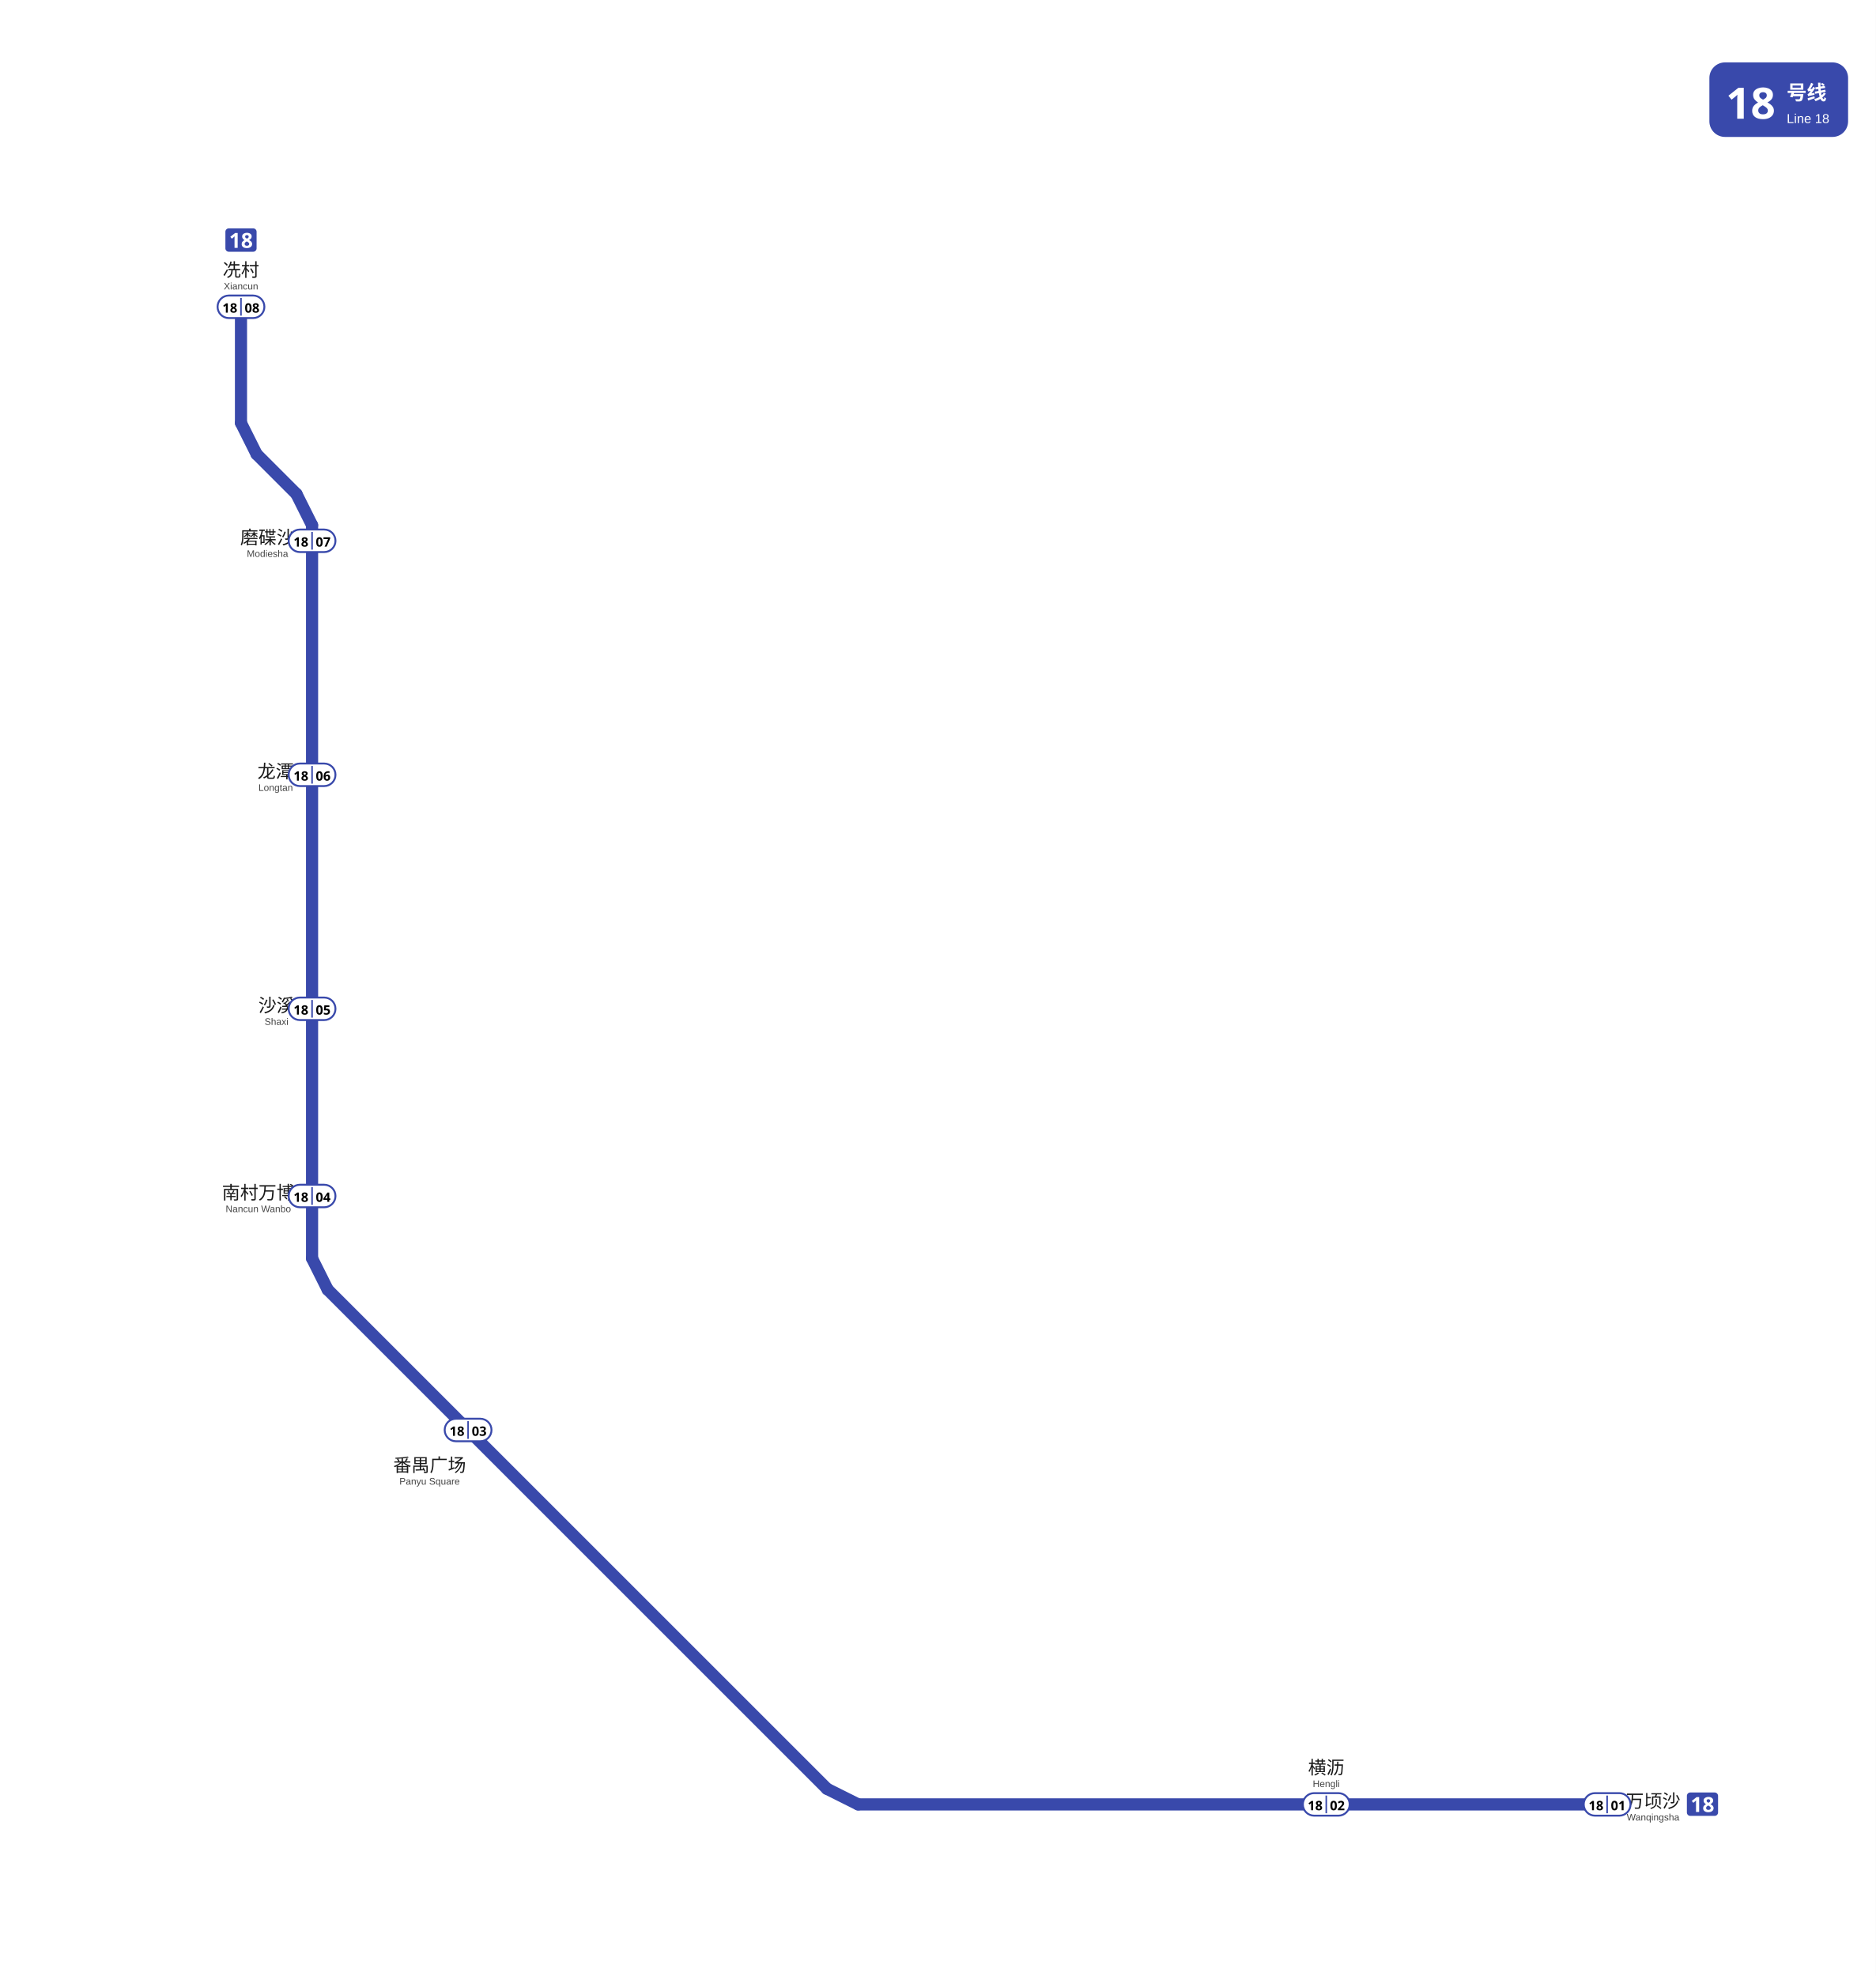
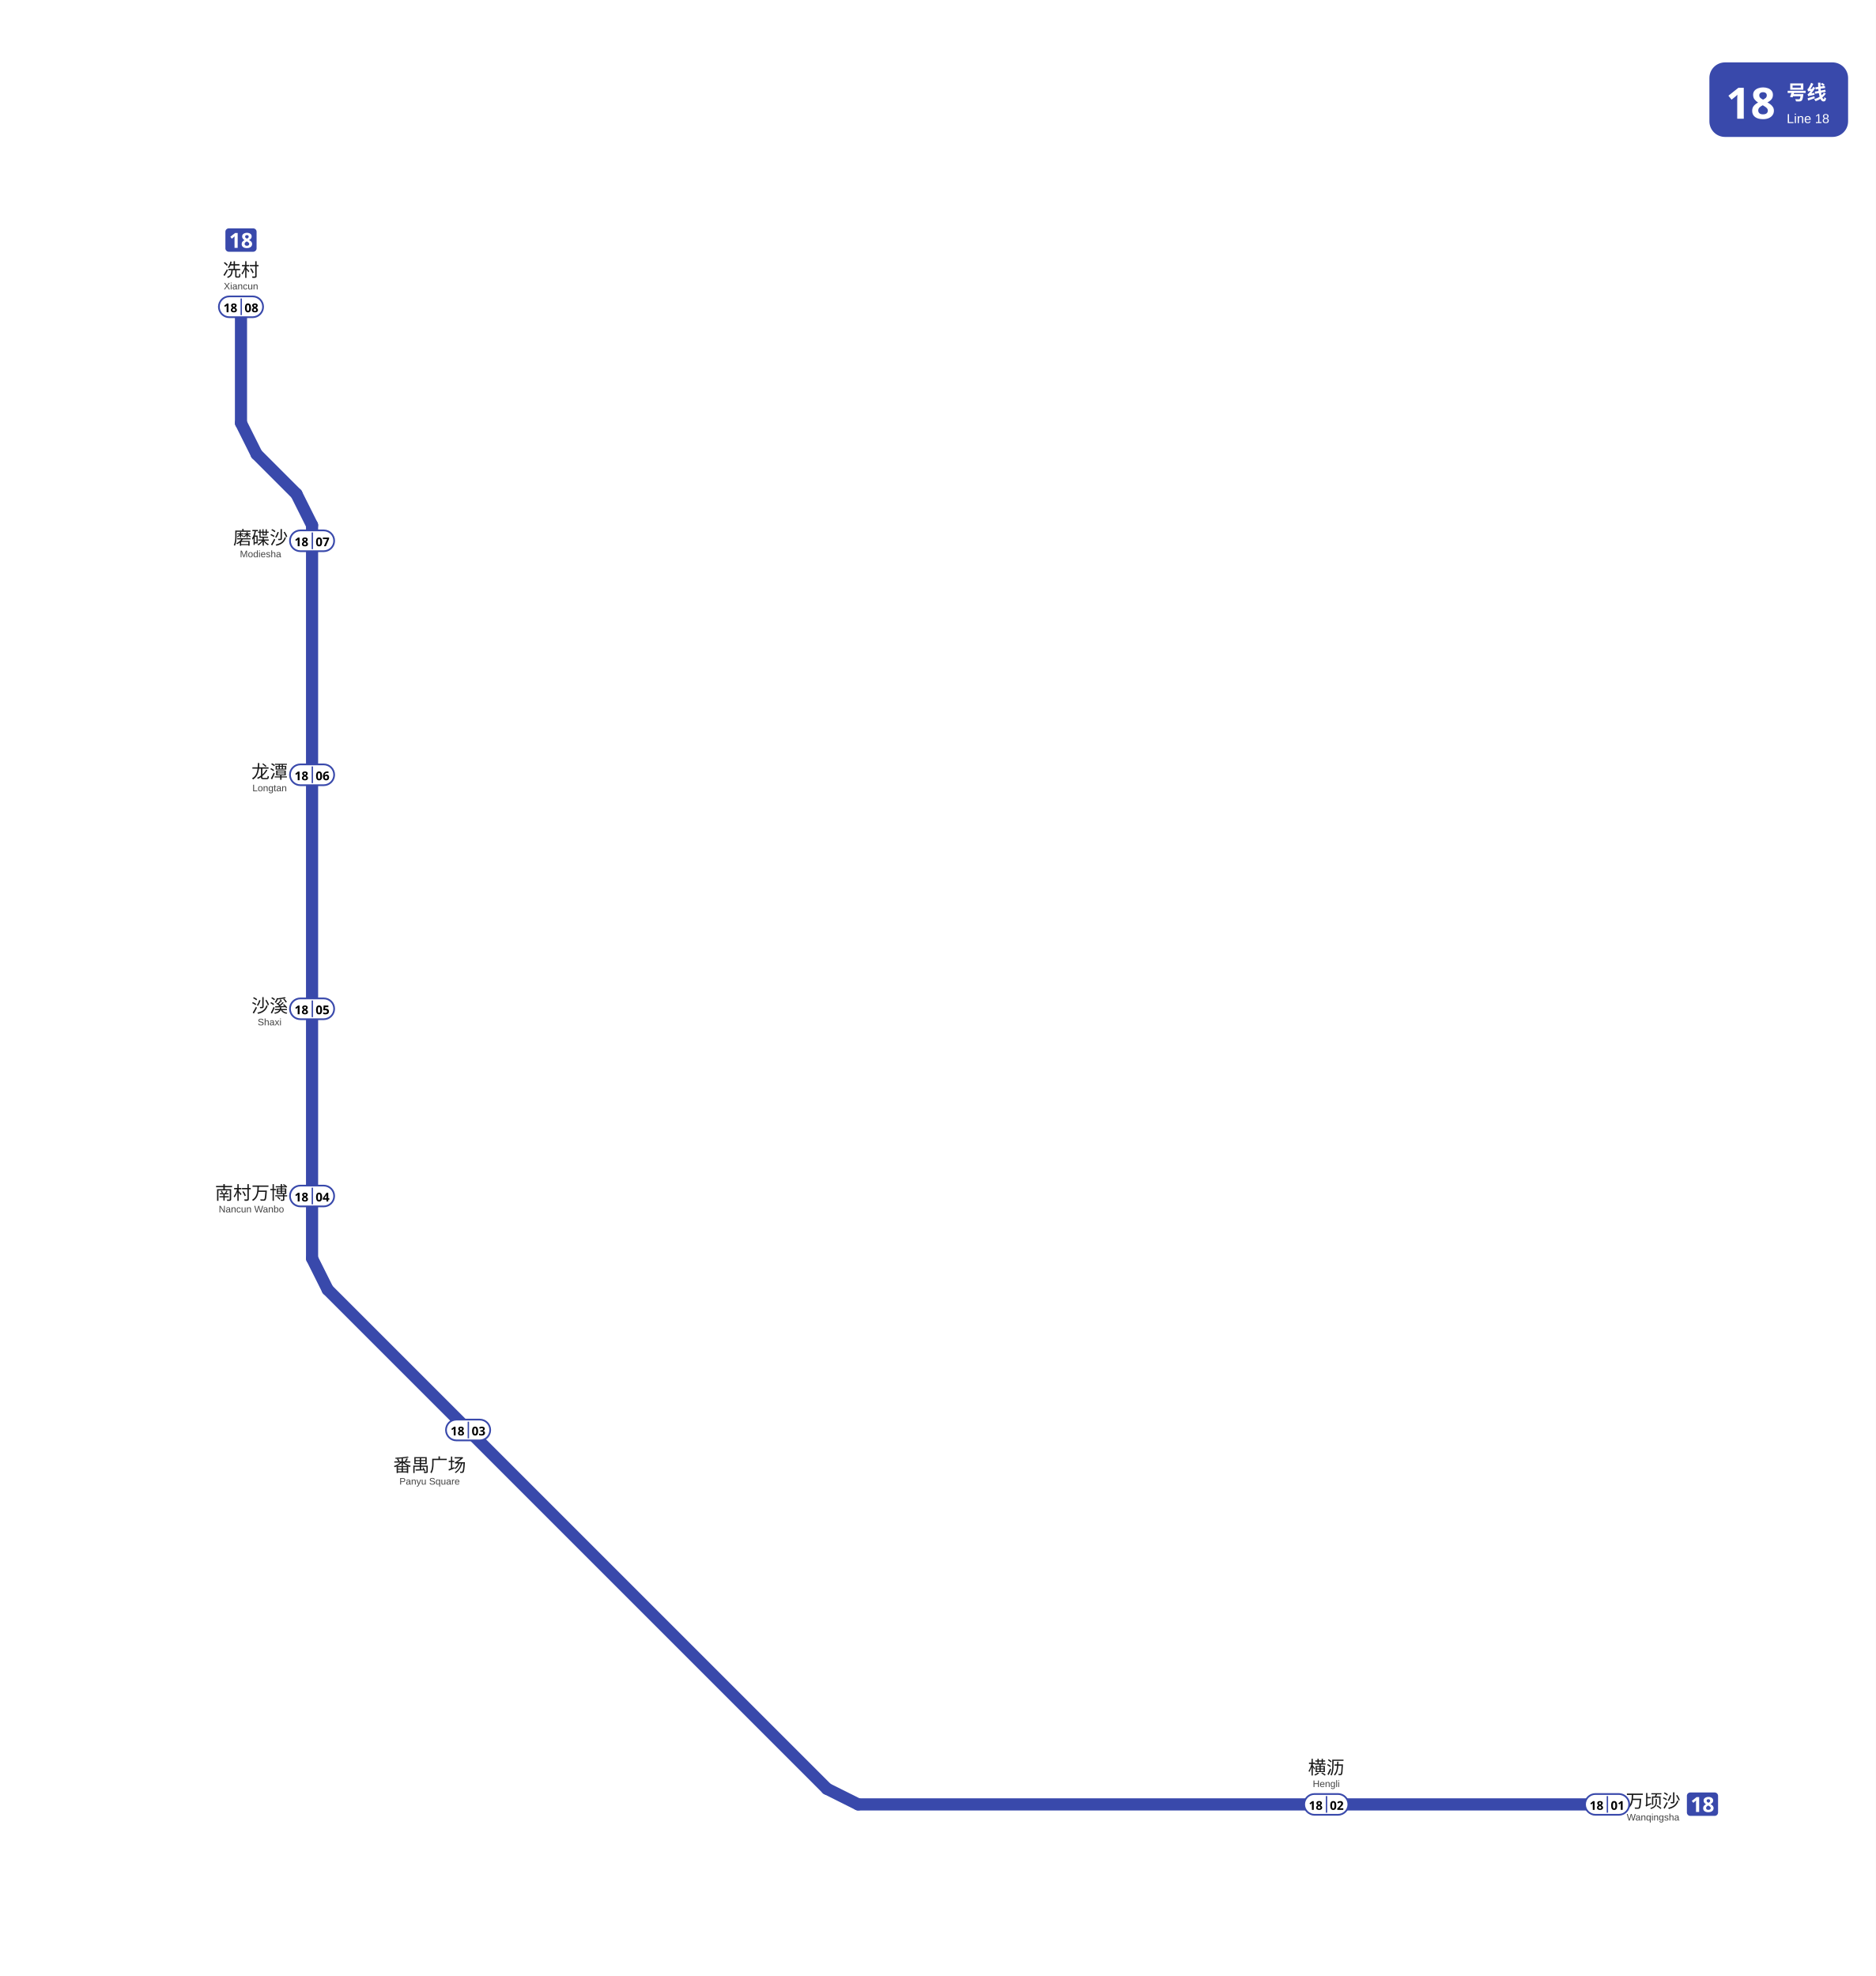
<svg xmlns="http://www.w3.org/2000/svg" viewBox="1588.5 833.2 1082.0 1140.0" data-pins="万顷沙,冼村,南村万博,横沥,沙溪,番禺广场,磨碟沙,龙潭" width="1082" height="1140">
  <rect x="1588.5" y="833.2" width="1081.995" height="1140.0" fill="#ffffff" />
  <g id="走廊">
    <line x1="1727.50" y1="1010.20" x2="1727.50" y2="1077.20" style="fill:none;stroke:#3949AB;stroke-width:7;stroke-linecap:round" />
    <line x1="1727.50" y1="1077.20" x2="1736.50" y2="1095.20" style="fill:none;stroke:#3949AB;stroke-width:7;stroke-linecap:round" />
    <line x1="1736.50" y1="1095.20" x2="1759.50" y2="1118.20" style="fill:none;stroke:#3949AB;stroke-width:7;stroke-linecap:round" />
    <line x1="1759.50" y1="1118.20" x2="1768.50" y2="1136.20" style="fill:none;stroke:#3949AB;stroke-width:7;stroke-linecap:round" />
    <line x1="1768.50" y1="1136.20" x2="1768.50" y2="1559.20" style="fill:none;stroke:#3949AB;stroke-width:7;stroke-linecap:round" />
    <line x1="1768.50" y1="1559.20" x2="1777.50" y2="1577.20" style="fill:none;stroke:#3949AB;stroke-width:7;stroke-linecap:round" />
    <line x1="1777.50" y1="1577.20" x2="2065.50" y2="1865.20" style="fill:none;stroke:#3949AB;stroke-width:7;stroke-linecap:round" />
    <line x1="2065.50" y1="1865.20" x2="2083.50" y2="1874.20" style="fill:none;stroke:#3949AB;stroke-width:7;stroke-linecap:round" />
    <line x1="2083.50" y1="1874.20" x2="2515.50" y2="1874.20" style="fill:none;stroke:#3949AB;stroke-width:7;stroke-linecap:round" />
  </g>
  <g id="线路徽标">
    <g data-badge="header" transform="translate(2574.49 869.2)" data-ink="#FFFFFF" data-box="2574.5,869.2,2654.5,912.2" data-chip="2574.5,869.2,2654.5,912.2">
      <rect x="0" y="0" width="80.0" height="43.0" rx="9.0" fill="#3949AB" />
      <text x="9.5" y="32.5" font-family="'Microsoft YaHei', sans-serif" font-size="25" font-weight="bold" fill="#FFFFFF">18</text>
      <text x="44.6" y="21.5" font-family="'Microsoft YaHei', sans-serif" font-size="11.5" font-weight="600" fill="#FFFFFF">号线</text>
      <text x="44.6" y="35.0" font-family="Arial, sans-serif" font-size="7.5" fill="#FFFFFF">Line 18</text>
    </g>
    <g data-badge="chip" transform="translate(2561.5 1867.33)" data-box="2561.5,1867.3,2579.5,1881.1">
      <path d="M16.04 13.49h-14.09c-1.07 0 -1.95 -0.88 -1.95 -1.95v-9.59c0 -1.07 0.88 -1.95 1.95 -1.95h14.09c1.07 0 1.95 0.88 1.95 1.95v9.59C17.99 12.61 17.11 13.49 16.04 13.49z" fill="#3949AB" />
      <path d="M7.08 11.24h-1.81v-4.96c0 -0.2 0 -0.47 0.01 -0.81c0.01 -0.34 0.02 -0.64 0.04 -0.89c-0.04 0.05 -0.13 0.13 -0.26 0.26c-0.13 0.12 -0.25 0.23 -0.37 0.33l-0.98 0.79l-0.88 -1.09l2.76 -2.2h1.49V11.24z" fill="#FFFFFF" />
      <path d="M12.42 2.56c0.5 0 0.95 0.08 1.36 0.23c0.41 0.15 0.74 0.38 1 0.69s0.38 0.69 0.38 1.15c0 0.52 -0.15 0.94 -0.44 1.27s-0.66 0.6 -1.1 0.82c0.3 0.16 0.59 0.35 0.87 0.56s0.5 0.46 0.67 0.75s0.26 0.62 0.26 1c0 0.47 -0.13 0.88 -0.38 1.24c-0.25 0.35 -0.6 0.62 -1.06 0.82c-0.45 0.19 -0.97 0.29 -1.57 0.29c-0.96 0 -1.7 -0.2 -2.23 -0.61s-0.79 -0.97 -0.79 -1.68c0 -0.58 0.16 -1.06 0.48 -1.42s0.71 -0.66 1.16 -0.88c-0.38 -0.24 -0.71 -0.53 -0.98 -0.87s-0.4 -0.77 -0.4 -1.28c0 -0.45 0.13 -0.83 0.38 -1.13s0.59 -0.54 1.01 -0.69C11.49 2.64 11.94 2.56 12.42 2.56zM11.09 8.96c0 0.31 0.11 0.57 0.33 0.77c0.22 0.2 0.55 0.3 0.98 0.3c0.45 0 0.78 -0.1 1.01 -0.29c0.22 -0.19 0.34 -0.45 0.34 -0.77c0 -0.22 -0.06 -0.41 -0.19 -0.57s-0.29 -0.31 -0.48 -0.44s-0.38 -0.25 -0.58 -0.37l-0.16 -0.08c-0.38 0.18 -0.68 0.38 -0.91 0.61C11.2 8.35 11.09 8.63 11.09 8.96zM12.41 3.88c-0.3 0 -0.54 0.08 -0.74 0.23c-0.2 0.16 -0.29 0.37 -0.29 0.64c0 0.3 0.1 0.54 0.31 0.72c0.21 0.18 0.45 0.34 0.73 0.48c0.27 -0.13 0.51 -0.28 0.72 -0.46c0.21 -0.18 0.31 -0.43 0.31 -0.74c0 -0.27 -0.1 -0.49 -0.3 -0.64C12.95 3.96 12.71 3.88 12.41 3.88z" fill="#FFFFFF" />
    </g>
    <g data-badge="chip" transform="translate(1718.51 964.95)" data-box="1718.5,965.0,1736.5,978.7">
      <path d="M16.04 13.49h-14.09c-1.07 0 -1.95 -0.88 -1.95 -1.95v-9.59c0 -1.07 0.88 -1.95 1.95 -1.95h14.09c1.07 0 1.95 0.88 1.95 1.95v9.59C17.99 12.61 17.11 13.49 16.04 13.49z" fill="#3949AB" />
      <path d="M7.08 11.24h-1.81v-4.96c0 -0.2 0 -0.47 0.01 -0.81c0.01 -0.34 0.02 -0.64 0.04 -0.89c-0.04 0.05 -0.13 0.13 -0.26 0.26c-0.13 0.12 -0.25 0.23 -0.37 0.33l-0.98 0.79l-0.88 -1.09l2.76 -2.2h1.49V11.24z" fill="#FFFFFF" />
      <path d="M12.42 2.56c0.5 0 0.95 0.08 1.36 0.23c0.41 0.15 0.74 0.38 1 0.69s0.38 0.69 0.38 1.15c0 0.52 -0.15 0.94 -0.44 1.27s-0.66 0.6 -1.1 0.82c0.3 0.16 0.59 0.35 0.87 0.56s0.5 0.46 0.67 0.75s0.26 0.62 0.26 1c0 0.47 -0.13 0.88 -0.38 1.24c-0.25 0.35 -0.6 0.62 -1.06 0.82c-0.45 0.19 -0.97 0.29 -1.57 0.29c-0.96 0 -1.7 -0.2 -2.23 -0.61s-0.79 -0.97 -0.79 -1.68c0 -0.58 0.16 -1.06 0.48 -1.42s0.71 -0.66 1.16 -0.88c-0.38 -0.24 -0.71 -0.53 -0.98 -0.87s-0.4 -0.77 -0.4 -1.28c0 -0.45 0.13 -0.83 0.38 -1.13s0.59 -0.54 1.01 -0.69C11.49 2.64 11.94 2.56 12.42 2.56zM11.09 8.96c0 0.31 0.11 0.57 0.33 0.77c0.22 0.2 0.55 0.3 0.98 0.3c0.45 0 0.78 -0.1 1.01 -0.29c0.22 -0.19 0.34 -0.45 0.34 -0.77c0 -0.22 -0.06 -0.41 -0.19 -0.57s-0.29 -0.31 -0.48 -0.44s-0.38 -0.25 -0.58 -0.37l-0.16 -0.08c-0.38 0.18 -0.68 0.38 -0.91 0.61C11.2 8.35 11.09 8.63 11.09 8.96zM12.41 3.88c-0.3 0 -0.54 0.08 -0.74 0.23c-0.2 0.16 -0.29 0.37 -0.29 0.64c0 0.3 0.1 0.54 0.31 0.72c0.21 0.18 0.45 0.34 0.73 0.48c0.27 -0.13 0.51 -0.28 0.72 -0.46c0.21 -0.18 0.31 -0.43 0.31 -0.74c0 -0.27 -0.1 -0.49 -0.3 -0.64C12.95 3.96 12.71 3.88 12.41 3.88z" fill="#FFFFFF" />
    </g>
  </g>
  <g id="站名标注" font-family="'Microsoft YaHei', 'PingFang SC', sans-serif">
-     <text x="2542.0" y="1876.0" text-anchor="middle" font-size="10.5" font-weight="500" fill="#1a1a1a">万顷沙</text>
-     <text x="2542.0" y="1883.5" text-anchor="middle" font-size="5.5" font-family="Arial, sans-serif" fill="#444444">Wanqingsha</text>
-     <text x="2353.5" y="1856.7" text-anchor="middle" font-size="10.5" font-weight="500" fill="#1a1a1a">横沥</text>
-     <text x="2353.5" y="1864.2" text-anchor="middle" font-size="5.5" font-family="Arial, sans-serif" fill="#444444">Hengli</text>
-     <text x="1836.3" y="1682.2" text-anchor="middle" font-size="10.5" font-weight="500" fill="#1a1a1a">番禺广场</text>
-     <text x="1836.3" y="1689.7" text-anchor="middle" font-size="5.5" font-family="Arial, sans-serif" fill="#444444">Panyu Square</text>
-     <text x="1737.5" y="1525.0" text-anchor="middle" font-size="10.5" font-weight="500" fill="#1a1a1a">南村万博</text>
-     <text x="1737.5" y="1532.5" text-anchor="middle" font-size="5.5" font-family="Arial, sans-serif" fill="#444444">Nancun Wanbo</text>
-     <text x="1748.0" y="1417.0" text-anchor="middle" font-size="10.5" font-weight="500" fill="#1a1a1a">沙溪</text>
-     <text x="1748.0" y="1424.5" text-anchor="middle" font-size="5.5" font-family="Arial, sans-serif" fill="#444444">Shaxi</text>
-     <text x="1747.5" y="1282.0" text-anchor="middle" font-size="10.5" font-weight="500" fill="#1a1a1a">龙潭</text>
-     <text x="1747.5" y="1289.5" text-anchor="middle" font-size="5.5" font-family="Arial, sans-serif" fill="#444444">Longtan</text>
-     <text x="1742.8" y="1147.0" text-anchor="middle" font-size="10.5" font-weight="500" fill="#1a1a1a">磨碟沙</text>
-     <text x="1742.8" y="1154.5" text-anchor="middle" font-size="5.5" font-family="Arial, sans-serif" fill="#444444">Modiesha</text>
-     <text x="1727.5" y="992.7" text-anchor="middle" font-size="10.5" font-weight="500" fill="#1a1a1a">冼村</text>
-     <text x="1727.5" y="1000.2" text-anchor="middle" font-size="5.5" font-family="Arial, sans-serif" fill="#444444">Xiancun</text>
+     <text x="2542.00" y="1876.00" text-anchor="middle" font-size="10.5" font-weight="500" fill="#1a1a1a">万顷沙</text>
+     <text x="2542.00" y="1883.50" text-anchor="middle" font-size="5.5" font-family="Arial, sans-serif" fill="#444444">Wanqingsha</text>
+     <text x="2353.50" y="1856.70" text-anchor="middle" font-size="10.5" font-weight="500" fill="#1a1a1a">横沥</text>
+     <text x="2353.50" y="1864.20" text-anchor="middle" font-size="5.5" font-family="Arial, sans-serif" fill="#444444">Hengli</text>
+     <text x="1836.30" y="1682.20" text-anchor="middle" font-size="10.5" font-weight="500" fill="#1a1a1a">番禺广场</text>
+     <text x="1836.30" y="1689.70" text-anchor="middle" font-size="5.5" font-family="Arial, sans-serif" fill="#444444">Panyu Square</text>
+     <text x="1733.50" y="1525.16" text-anchor="middle" font-size="10.5" font-weight="500" fill="#1a1a1a">南村万博</text>
+     <text x="1733.50" y="1532.66" text-anchor="middle" font-size="5.5" font-family="Arial, sans-serif" fill="#444444">Nancun Wanbo</text>
+     <text x="1744.01" y="1417.25" text-anchor="middle" font-size="10.5" font-weight="500" fill="#1a1a1a">沙溪</text>
+     <text x="1744.01" y="1424.75" text-anchor="middle" font-size="5.5" font-family="Arial, sans-serif" fill="#444444">Shaxi</text>
+     <text x="1744.01" y="1282.21" text-anchor="middle" font-size="10.5" font-weight="500" fill="#1a1a1a">龙潭</text>
+     <text x="1744.01" y="1289.71" text-anchor="middle" font-size="5.5" font-family="Arial, sans-serif" fill="#444444">Longtan</text>
+     <text x="1738.80" y="1147.20" text-anchor="middle" font-size="10.5" font-weight="500" fill="#1a1a1a">磨碟沙</text>
+     <text x="1738.80" y="1154.70" text-anchor="middle" font-size="5.5" font-family="Arial, sans-serif" fill="#444444">Modiesha</text>
+     <text x="1727.50" y="992.70" text-anchor="middle" font-size="10.5" font-weight="500" fill="#1a1a1a">冼村</text>
+     <text x="1727.50" y="1000.20" text-anchor="middle" font-size="5.5" font-family="Arial, sans-serif" fill="#444444">Xiancun</text>
  </g>
  <g id="编号牌" font-family="'Microsoft YaHei', 'PingFang SC', sans-serif">
-     <rect x="2502.00" y="1867.70" width="27.00" height="13.00" rx="6.50" fill="#FFFFFF" stroke="#3949AB" stroke-width="1.1" />
-     <line x1="2515.50" y1="1869.10" x2="2515.50" y2="1879.30" stroke="#3949AB" stroke-width="0.9" />
-     <text x="2509.10" y="1874.65" text-anchor="middle" dominant-baseline="central" font-size="7.5" font-weight="700" fill="#000000">18</text>
-     <text x="2521.90" y="1874.65" text-anchor="middle" dominant-baseline="central" font-size="7.5" font-weight="700" fill="#000000">01</text>
-     <rect x="2340.00" y="1867.70" width="27.00" height="13.00" rx="6.50" fill="#FFFFFF" stroke="#3949AB" stroke-width="1.1" />
-     <line x1="2353.50" y1="1869.10" x2="2353.50" y2="1879.30" stroke="#3949AB" stroke-width="0.9" />
-     <text x="2347.10" y="1874.65" text-anchor="middle" dominant-baseline="central" font-size="7.5" font-weight="700" fill="#000000">18</text>
-     <text x="2359.90" y="1874.65" text-anchor="middle" dominant-baseline="central" font-size="7.5" font-weight="700" fill="#000000">02</text>
-     <rect x="1845.00" y="1651.70" width="27.00" height="13.00" rx="6.50" fill="#FFFFFF" stroke="#3949AB" stroke-width="1.1" />
-     <line x1="1858.50" y1="1653.10" x2="1858.50" y2="1663.30" stroke="#3949AB" stroke-width="0.9" />
-     <text x="1852.10" y="1658.65" text-anchor="middle" dominant-baseline="central" font-size="7.5" font-weight="700" fill="#000000">18</text>
-     <text x="1864.90" y="1658.65" text-anchor="middle" dominant-baseline="central" font-size="7.5" font-weight="700" fill="#000000">03</text>
-     <rect x="1755.00" y="1516.70" width="27.00" height="13.00" rx="6.50" fill="#FFFFFF" stroke="#3949AB" stroke-width="1.1" />
-     <line x1="1768.50" y1="1518.10" x2="1768.50" y2="1528.30" stroke="#3949AB" stroke-width="0.9" />
-     <text x="1762.10" y="1523.65" text-anchor="middle" dominant-baseline="central" font-size="7.5" font-weight="700" fill="#000000">18</text>
-     <text x="1774.90" y="1523.65" text-anchor="middle" dominant-baseline="central" font-size="7.5" font-weight="700" fill="#000000">04</text>
-     <rect x="1755.00" y="1408.70" width="27.00" height="13.00" rx="6.50" fill="#FFFFFF" stroke="#3949AB" stroke-width="1.1" />
-     <line x1="1768.50" y1="1410.10" x2="1768.50" y2="1420.30" stroke="#3949AB" stroke-width="0.9" />
-     <text x="1762.10" y="1415.65" text-anchor="middle" dominant-baseline="central" font-size="7.5" font-weight="700" fill="#000000">18</text>
-     <text x="1774.90" y="1415.65" text-anchor="middle" dominant-baseline="central" font-size="7.5" font-weight="700" fill="#000000">05</text>
-     <rect x="1755.00" y="1273.70" width="27.00" height="13.00" rx="6.50" fill="#FFFFFF" stroke="#3949AB" stroke-width="1.1" />
-     <line x1="1768.50" y1="1275.10" x2="1768.50" y2="1285.30" stroke="#3949AB" stroke-width="0.9" />
-     <text x="1762.10" y="1280.65" text-anchor="middle" dominant-baseline="central" font-size="7.5" font-weight="700" fill="#000000">18</text>
-     <text x="1774.90" y="1280.65" text-anchor="middle" dominant-baseline="central" font-size="7.5" font-weight="700" fill="#000000">06</text>
-     <rect x="1755.00" y="1138.70" width="27.00" height="13.00" rx="6.50" fill="#FFFFFF" stroke="#3949AB" stroke-width="1.1" />
-     <line x1="1768.50" y1="1140.10" x2="1768.50" y2="1150.30" stroke="#3949AB" stroke-width="0.9" />
-     <text x="1762.10" y="1145.65" text-anchor="middle" dominant-baseline="central" font-size="7.5" font-weight="700" fill="#000000">18</text>
-     <text x="1774.90" y="1145.65" text-anchor="middle" dominant-baseline="central" font-size="7.5" font-weight="700" fill="#000000">07</text>
-     <rect x="1714.00" y="1003.70" width="27.00" height="13.00" rx="6.50" fill="#FFFFFF" stroke="#3949AB" stroke-width="1.1" />
-     <line x1="1727.50" y1="1005.10" x2="1727.50" y2="1015.30" stroke="#3949AB" stroke-width="0.9" />
-     <text x="1721.10" y="1010.65" text-anchor="middle" dominant-baseline="central" font-size="7.5" font-weight="700" fill="#000000">18</text>
-     <text x="1733.90" y="1010.65" text-anchor="middle" dominant-baseline="central" font-size="7.5" font-weight="700" fill="#000000">08</text>
+     <rect x="2502.75" y="1868.20" width="25.50" height="12.00" rx="6.00" fill="#FFFFFF" stroke="#3949AB" stroke-width="1.0" />
+     <line x1="2515.65" y1="1869.40" x2="2515.65" y2="1879.00" stroke="#3949AB" stroke-width="0.8" />
+     <text x="2509.40" y="1874.62" text-anchor="middle" dominant-baseline="central" font-size="7.0" font-weight="700" fill="#000000">18</text>
+     <text x="2521.55" y="1874.62" text-anchor="middle" dominant-baseline="central" font-size="7.0" font-weight="700" fill="#000000">01</text>
+     <rect x="2340.75" y="1868.20" width="25.50" height="12.00" rx="6.00" fill="#FFFFFF" stroke="#3949AB" stroke-width="1.0" />
+     <line x1="2353.65" y1="1869.40" x2="2353.65" y2="1879.00" stroke="#3949AB" stroke-width="0.8" />
+     <text x="2347.40" y="1874.62" text-anchor="middle" dominant-baseline="central" font-size="7.0" font-weight="700" fill="#000000">18</text>
+     <text x="2359.55" y="1874.62" text-anchor="middle" dominant-baseline="central" font-size="7.0" font-weight="700" fill="#000000">02</text>
+     <rect x="1845.75" y="1652.20" width="25.50" height="12.00" rx="6.00" fill="#FFFFFF" stroke="#3949AB" stroke-width="1.0" />
+     <line x1="1858.65" y1="1653.40" x2="1858.65" y2="1663.00" stroke="#3949AB" stroke-width="0.8" />
+     <text x="1852.40" y="1658.62" text-anchor="middle" dominant-baseline="central" font-size="7.0" font-weight="700" fill="#000000">18</text>
+     <text x="1864.55" y="1658.62" text-anchor="middle" dominant-baseline="central" font-size="7.0" font-weight="700" fill="#000000">03</text>
+     <rect x="1755.75" y="1517.20" width="25.50" height="12.00" rx="6.00" fill="#FFFFFF" stroke="#3949AB" stroke-width="1.0" />
+     <line x1="1768.65" y1="1518.40" x2="1768.65" y2="1528.00" stroke="#3949AB" stroke-width="0.8" />
+     <text x="1762.40" y="1523.62" text-anchor="middle" dominant-baseline="central" font-size="7.0" font-weight="700" fill="#000000">18</text>
+     <text x="1774.55" y="1523.62" text-anchor="middle" dominant-baseline="central" font-size="7.0" font-weight="700" fill="#000000">04</text>
+     <rect x="1755.75" y="1409.20" width="25.50" height="12.00" rx="6.00" fill="#FFFFFF" stroke="#3949AB" stroke-width="1.0" />
+     <line x1="1768.65" y1="1410.40" x2="1768.65" y2="1420.00" stroke="#3949AB" stroke-width="0.8" />
+     <text x="1762.40" y="1415.62" text-anchor="middle" dominant-baseline="central" font-size="7.0" font-weight="700" fill="#000000">18</text>
+     <text x="1774.55" y="1415.62" text-anchor="middle" dominant-baseline="central" font-size="7.0" font-weight="700" fill="#000000">05</text>
+     <rect x="1755.75" y="1274.20" width="25.50" height="12.00" rx="6.00" fill="#FFFFFF" stroke="#3949AB" stroke-width="1.0" />
+     <line x1="1768.65" y1="1275.40" x2="1768.65" y2="1285.00" stroke="#3949AB" stroke-width="0.8" />
+     <text x="1762.40" y="1280.62" text-anchor="middle" dominant-baseline="central" font-size="7.0" font-weight="700" fill="#000000">18</text>
+     <text x="1774.55" y="1280.62" text-anchor="middle" dominant-baseline="central" font-size="7.0" font-weight="700" fill="#000000">06</text>
+     <rect x="1755.75" y="1139.20" width="25.50" height="12.00" rx="6.00" fill="#FFFFFF" stroke="#3949AB" stroke-width="1.0" />
+     <line x1="1768.65" y1="1140.40" x2="1768.65" y2="1150.00" stroke="#3949AB" stroke-width="0.8" />
+     <text x="1762.40" y="1145.62" text-anchor="middle" dominant-baseline="central" font-size="7.0" font-weight="700" fill="#000000">18</text>
+     <text x="1774.55" y="1145.62" text-anchor="middle" dominant-baseline="central" font-size="7.0" font-weight="700" fill="#000000">07</text>
+     <rect x="1714.75" y="1004.20" width="25.50" height="12.00" rx="6.00" fill="#FFFFFF" stroke="#3949AB" stroke-width="1.0" />
+     <line x1="1727.65" y1="1005.40" x2="1727.65" y2="1015.00" stroke="#3949AB" stroke-width="0.8" />
+     <text x="1721.40" y="1010.62" text-anchor="middle" dominant-baseline="central" font-size="7.0" font-weight="700" fill="#000000">18</text>
+     <text x="1733.55" y="1010.62" text-anchor="middle" dominant-baseline="central" font-size="7.0" font-weight="700" fill="#000000">08</text>
  </g>
</svg>
